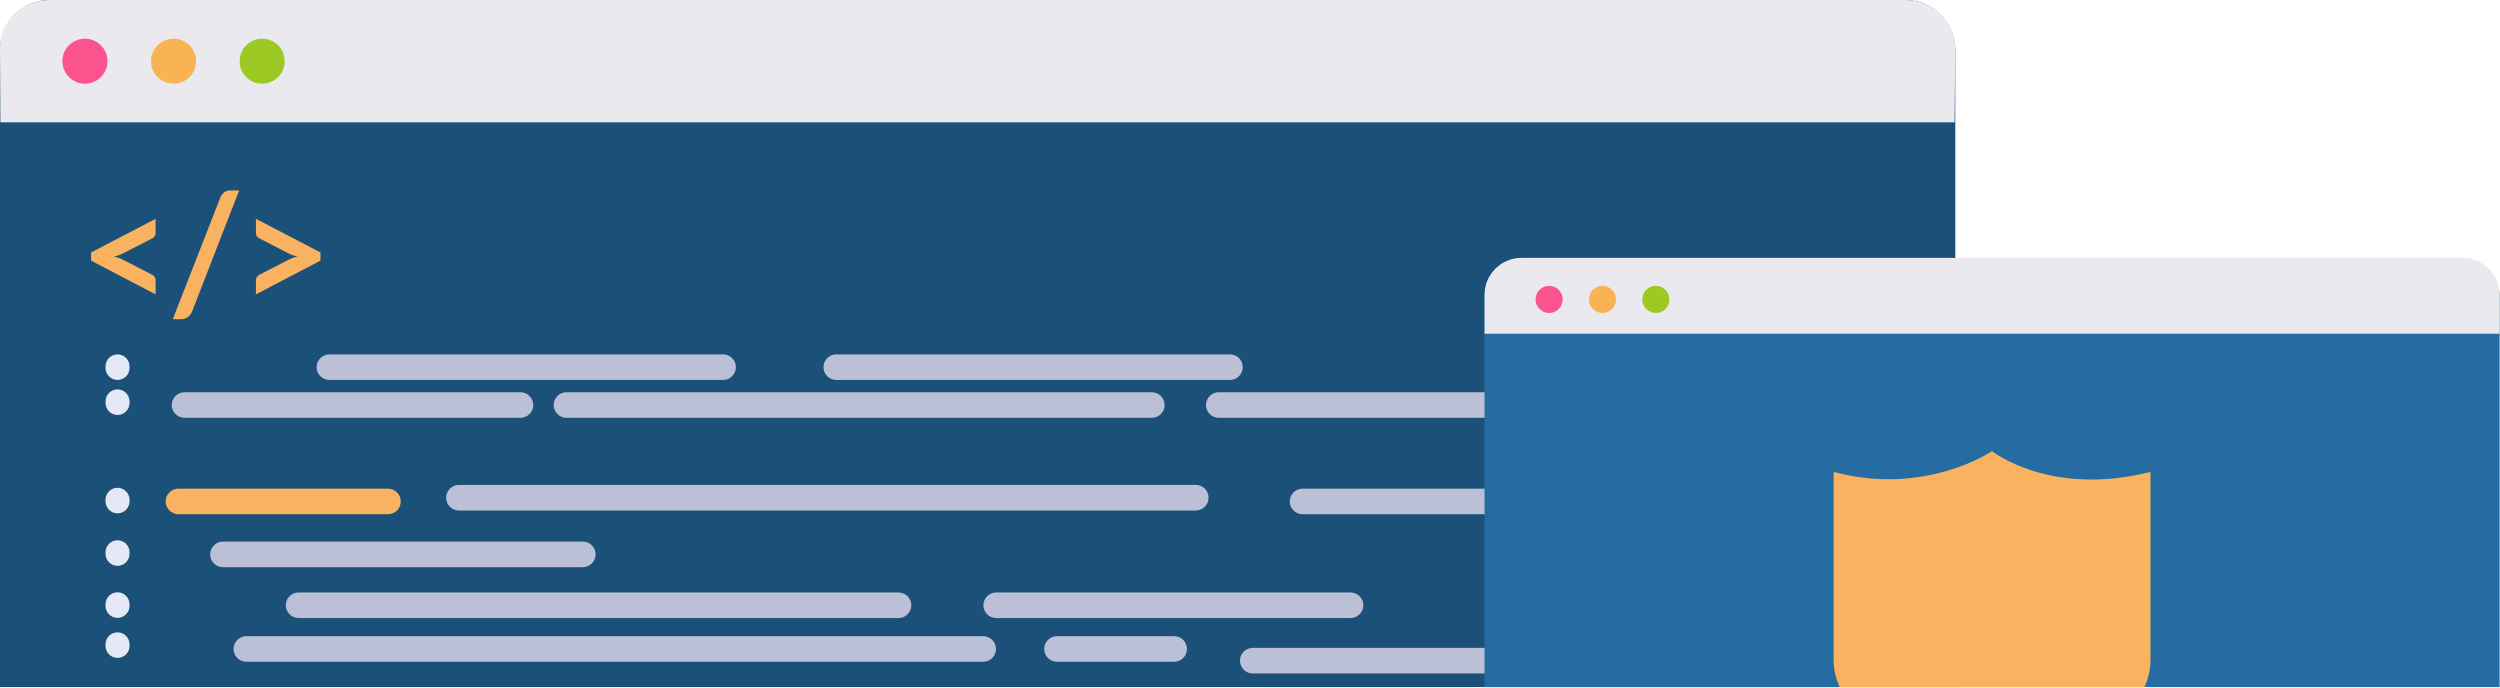
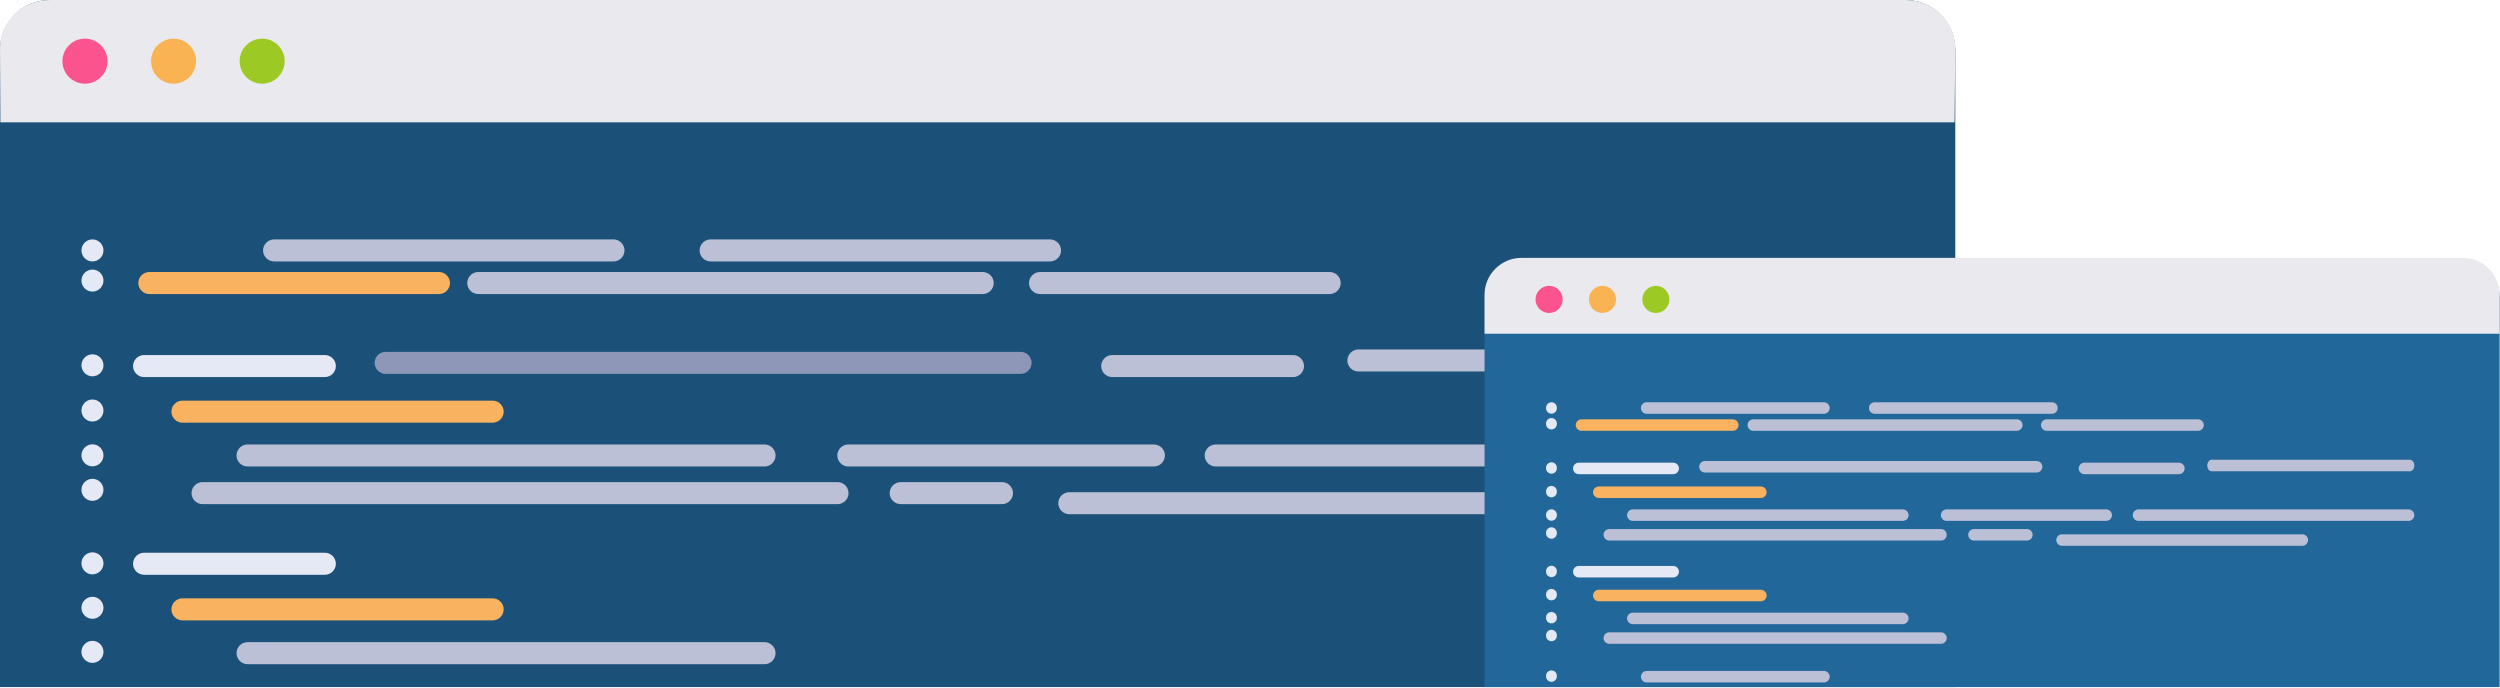
<svg xmlns="http://www.w3.org/2000/svg" width="100%" height="100%" viewBox="0 0 906 249" version="1.1" xml:space="preserve" style="fill-rule:evenodd;clip-rule:evenodd;stroke-linejoin:round;stroke-miterlimit:2;">
  <g id="Illustraton-13">
    <path id="Shape-683" d="M18,0l672.6,0c9.874,0 18,8.126 18,18l0,231l-708.6,0l0,-231c0,-9.874 8.124,-17.999 18,-18Z" style="fill:#1b5179;fill-rule:nonzero;" />
+     <g id="Code-4">
+       <path id="Shape-1042" d="M99.328,86.761l123,0c2.19,0 3.992,1.803 3.992,3.993c0,2.19 -1.802,3.992 -3.992,3.992l-123,0c-2.191,0 -3.993,-1.802 -3.993,-3.992c0,-2.19 1.802,-3.993 3.993,-3.993Z" style="fill:#bbc0d6;fill-rule:nonzero;" />
+       <path id="Shape-1043" d="M33.502,86.761l0.008,0c2.19,0 3.992,1.803 3.992,3.993c0,2.19 -1.802,3.992 -3.992,3.992c-0.002,0.001 -0.003,0.001 -0.004,0.001c-2.191,0 -3.993,-1.803 -3.993,-3.993c0,-2.189 1.8,-3.99 3.989,-3.993Z" style="fill:#e5e8f5;fill-rule:nonzero;" />
+       <path id="Shape-1044" d="M33.502,97.69l0.008,0c2.19,0 3.992,1.803 3.992,3.993c0,2.19 -1.802,3.992 -3.992,3.992c-0.002,0.001 -0.003,0.001 -0.004,0.001c-2.191,0 -3.993,-1.803 -3.993,-3.993c0,-2.189 1.8,-3.99 3.989,-3.993Z" style="fill:#e5e8f5;fill-rule:nonzero;" />
+       <path id="Shape-1045" d="M33.502,128.396l0.008,0c2.19,0 3.992,1.803 3.992,3.993c0,2.19 -1.802,3.992 -3.992,3.992c-0.002,0.001 -0.003,0.001 -0.004,0.001c-2.191,0 -3.993,-1.803 -3.993,-3.993c0,-2.189 1.8,-3.99 3.989,-3.993Z" style="fill:#e5e8f5;fill-rule:nonzero;" />
+       <path id="Shape-1046" d="M33.502,144.778l0.008,0c2.19,0 3.992,1.803 3.992,3.993c0,2.19 -1.802,3.992 -3.992,3.993c-0.002,0 -0.003,0 -0.004,0c-2.191,0 -3.993,-1.803 -3.993,-3.993c0,-2.189 1.8,-3.99 3.989,-3.993Z" style="fill:#e5e8f5;fill-rule:nonzero;" />
+       <path id="Shape-1047" d="M33.502,161.02l0.008,0c2.19,0 3.992,1.803 3.992,3.993c0,2.19 -1.802,3.992 -3.992,3.992c-0.002,0.001 -0.003,0.001 -0.004,0.001c-2.191,0 -3.993,-1.803 -3.993,-3.993c0,-2.189 1.8,-3.99 3.989,-3.993Z" style="fill:#e5e8f5;fill-rule:nonzero;" />
+       <path id="Shape-1048" d="M33.502,173.515l0.008,0c2.19,0 3.992,1.803 3.992,3.993c0,2.19 -1.802,3.992 -3.992,3.992c-0.002,0.001 -0.003,0.001 -0.004,0.001c-2.191,0 -3.993,-1.803 -3.993,-3.993c0,-2.189 1.8,-3.99 3.989,-3.993Z" style="fill:#e5e8f5;fill-rule:nonzero;" />
+       <path id="Shape-1049" d="M33.502,200.169l0.008,0c2.19,0 3.992,1.803 3.992,3.993c0,2.19 -1.802,3.992 -3.992,3.992c-0.002,0.001 -0.003,0.001 -0.004,0.001c-2.191,0 -3.993,-1.803 -3.993,-3.993c0,-2.189 1.8,-3.99 3.989,-3.993Z" style="fill:#e5e8f5;fill-rule:nonzero;" />
+       <path id="Shape-1050" d="M33.502,216.273l0.008,0c2.19,0 3.992,1.803 3.992,3.993c0,2.19 -1.802,3.992 -3.992,3.993c-0.002,0 -0.003,0 -0.004,0c-2.191,0 -3.993,-1.803 -3.993,-3.993c0,-2.189 1.8,-3.99 3.989,-3.993Z" style="fill:#e5e8f5;fill-rule:nonzero;" />
+       <path id="Shape-1051" d="M33.502,232.244l0.008,0c2.19,0 3.992,1.803 3.992,3.993c0,2.19 -1.802,3.992 -3.992,3.993c-0.002,0 -0.003,0 -0.004,0c-2.191,0 -3.993,-1.803 -3.993,-3.993c0,-2.189 1.8,-3.99 3.989,-3.993Z" style="fill:#e5e8f5;fill-rule:nonzero;" />
+       <path id="Shape-1061" d="M54.115,98.577l104.97,0c2.19,0 3.992,1.803 3.992,3.993c0,2.19 -1.802,3.992 -3.992,3.992l-104.97,0c-2.19,0 -3.992,-1.802 -3.992,-3.992c0,0 0,0 0,-0.001c0,-2.189 1.802,-3.992 3.992,-3.992Z" style="fill:#f9b25f;fill-rule:nonzero;" />
+       <path id="Shape-1062" d="M173.317,98.577l182.816,0c2.19,0 3.992,1.803 3.992,3.993c0,2.19 -1.802,3.992 -3.992,3.992l-182.816,0c-2.191,0 -3.993,-1.802 -3.993,-3.992c0,-2.19 1.802,-3.993 3.993,-3.993Z" style="fill:#bbc0d6;fill-rule:nonzero;" />
+       <path id="Shape-1063" d="M52.208,128.667l65.522,0c2.19,0 3.992,1.803 3.992,3.993c0,2.19 -1.802,3.992 -3.992,3.993l-65.522,0c-2.191,0 -3.993,-1.803 -3.993,-3.993c0,-2.19 1.802,-3.993 3.993,-3.993Z" style="fill:#e5e8f5;fill-rule:nonzero;" />
+       <path id="Shape-1064" d="M66.114,145.192l112.434,-0.001c2.19,0 3.992,1.803 3.992,3.993c0,2.19 -1.802,3.992 -3.992,3.993l-112.434,0c-2.191,0 -3.993,-1.803 -3.993,-3.993c0,-2.19 1.802,-3.993 3.993,-3.993Z" style="fill:#f9b25f;fill-rule:nonzero;" />
+       <path id="Shape-1065" d="M89.711,161.073l187.36,-0.001c2.19,0 3.992,1.803 3.992,3.993c0,2.19 -1.802,3.993 -3.992,3.993l-187.36,0c-2.191,0 -3.993,-1.803 -3.993,-3.993c0,-2.19 1.802,-3.993 3.993,-3.993Z" style="fill:#bbc0d6;fill-rule:nonzero;" />
+       <path id="Shape-1066" d="M307.436,161.073l110.731,-0.001c2.19,0 3.992,1.803 3.992,3.993c0,2.19 -1.802,3.993 -3.992,3.993l-110.731,0c-2.191,0 -3.993,-1.803 -3.993,-3.993c0,-2.19 1.802,-3.993 3.993,-3.993Z" style="fill:#bbc0d6;fill-rule:nonzero;" />
+       <path id="Shape-1067" d="M73.412,174.714l230.108,0c2.19,0 3.992,1.803 3.992,3.993c0,2.19 -1.802,3.993 -3.992,3.993l-230.108,0c-2.191,0 -3.993,-1.803 -3.993,-3.993c0,-2.19 1.802,-3.993 3.993,-3.993Z" style="fill:#bbc0d6;fill-rule:nonzero;" />
+       <path id="Shape-1068" d="M326.411,174.714l36.708,0c2.19,0 3.992,1.803 3.992,3.993c0,2.19 -1.802,3.993 -3.992,3.993l-36.708,0c-2.191,0 -3.993,-1.803 -3.993,-3.993c0,-2.19 1.802,-3.993 3.993,-3.993Z" style="fill:#bbc0d6;fill-rule:nonzero;" />
+       <path id="Shape-1069" d="M257.533,86.761l123,0c2.19,0 3.992,1.803 3.992,3.993c0,2.19 -1.802,3.992 -3.992,3.992l-123,0c-2.191,0 -3.993,-1.802 -3.993,-3.992c0,-2.19 1.802,-3.993 3.993,-3.993Z" style="fill:#bbc0d6;fill-rule:nonzero;" />
+       <path id="Shape-1070" d="M376.904,98.577l104.97,0c2.19,0 3.992,1.803 3.992,3.993c0,2.19 -1.802,3.992 -3.992,3.992l-104.97,0c-2.19,0 -3.992,-1.802 -3.992,-3.992c0,0 0,0 0,-0.001c0,-2.189 1.802,-3.992 3.992,-3.992Z" style="fill:#bbc0d6;fill-rule:nonzero;" />
+       <path id="Shape-1071" d="M492.279,126.645l182.816,0c2.19,0 3.992,1.803 3.992,3.993c0,2.19 -1.802,3.992 -3.992,3.992l-182.816,0c-2.191,0 -3.993,-1.802 -3.993,-3.992c0,-2.19 1.802,-3.993 3.993,-3.993Z" style="fill:#bbc0d6;fill-rule:nonzero;" />
+       <path id="Shape-1072" d="M403.065,128.667l65.522,0c2.19,0 3.992,1.803 3.992,3.993c0,2.19 -1.802,3.992 -3.992,3.993l-65.522,0c-2.191,0 -3.993,-1.803 -3.993,-3.993c0,-2.19 1.802,-3.993 3.993,-3.993Z" style="fill:#bbc0d6;fill-rule:nonzero;" />
+       <path id="Shape-1073" d="M387.52,178.363l166.676,0c2.19,0 3.992,1.803 3.992,3.993c0,2.19 -1.802,3.993 -3.992,3.993l-166.676,0c-2.191,0 -3.993,-1.803 -3.993,-3.993c0,-2.19 1.802,-3.993 3.993,-3.993Z" style="fill:#bbc0d6;fill-rule:nonzero;" />
+       <path id="Shape-1074" d="M440.568,161.073l187.36,-0.001c2.19,0 3.992,1.803 3.992,3.993c0,2.19 -1.802,3.993 -3.992,3.993l-187.36,0c-2.191,0 -3.993,-1.803 -3.993,-3.993c0,-2.19 1.802,-3.993 3.993,-3.993Z" style="fill:#bbc0d6;fill-rule:nonzero;" />
+       <path id="Shape-1075" d="M139.756,127.508l230.108,0c2.19,0 3.992,1.803 3.992,3.993c0,2.19 -1.802,3.992 -3.992,3.992l-230.108,0c-2.191,0 -3.993,-1.802 -3.993,-3.992c0,-2.19 1.802,-3.993 3.993,-3.993Z" style="fill:#8f97b9;fill-rule:nonzero;" />
+       <path id="Shape-1076" d="M52.208,200.313l65.522,-0.001c2.19,0 3.992,1.803 3.992,3.993c0,2.19 -1.802,3.993 -3.992,3.993l-65.522,0c-2.191,0 -3.993,-1.803 -3.993,-3.993c0,-2.19 1.802,-3.993 3.993,-3.993Z" style="fill:#e5e8f5;fill-rule:nonzero;" />
+       <path id="Shape-1077" d="M66.114,216.836l112.434,0c2.19,0 3.992,1.803 3.992,3.993c0,2.19 -1.802,3.992 -3.992,3.992l-112.434,0c-2.19,0 -3.992,-1.802 -3.992,-3.992c0,0 0,0 0,-0.001c0,-2.189 1.802,-3.992 3.992,-3.992Z" style="fill:#f9b25f;fill-rule:nonzero;" />
+       <path id="Shape-1078" d="M89.711,232.717l187.36,0c2.19,0 3.992,1.803 3.992,3.993c0,2.19 -1.802,3.992 -3.992,3.992l-187.36,0c-2.191,0 -3.993,-1.802 -3.993,-3.992c0,-2.19 1.802,-3.993 3.993,-3.993Z" style="fill:#bbc0d6;fill-rule:nonzero;" />
+     </g>
    <g id="Browser-3">
      <path id="Shape-684" d="M0.149,44.343l-0.149,-26.976c0,-9.552 8.121,-17.367 18.047,-17.367l672.5,0c9.926,0 18.047,7.815 18.047,17.367l-0.255,26.976l-708.19,0Z" style="fill:#eae9ed;fill-rule:nonzero;" />
      <circle id="Shape-685" cx="30.787" cy="22.172" r="8.163" style="fill:#fa538d;" />
      <circle id="Shape-686" cx="62.896" cy="22.172" r="8.163" style="fill:#fab353;" />
      <circle id="Shape-687" cx="95.004" cy="22.172" r="8.163" style="fill:#9dc925;" />
-       <g id="Content-8">
-         <g id="Shape-689">
-           <path id="Path_3380" d="M32.997,91.499l23.385,-12.194l0,5.2c0.002,0.38 -0.102,0.754 -0.3,1.078c-0.242,0.364 -0.58,0.655 -0.975,0.841l-10.718,5.491c-0.461,0.24 -0.94,0.442 -1.432,0.605c-0.503,0.167 -1.039,0.32 -1.609,0.459c0.57,0.137 1.107,0.29 1.609,0.457c0.492,0.163 0.971,0.366 1.432,0.605l10.718,5.521c0.395,0.186 0.732,0.477 0.975,0.841c0.198,0.325 0.302,0.698 0.3,1.078l0,5.2l-23.385,-12.229l0,-2.953Z" style="fill:#f9b25f;fill-rule:nonzero;" />
-           <path id="Path_3381" d="M69.579,112.963c-0.163,0.427 -0.392,0.826 -0.679,1.182c-0.269,0.328 -0.588,0.612 -0.945,0.841c-0.349,0.224 -0.726,0.398 -1.122,0.517c-0.373,0.115 -0.761,0.175 -1.151,0.177l-3.071,0l17.243,-44.111c0.286,-0.761 0.789,-1.422 1.447,-1.9c0.668,-0.455 1.464,-0.688 2.273,-0.665l3.1,0l-17.095,43.959Z" style="fill:#f9b25f;fill-rule:nonzero;" />
-           <path id="Path_3382" d="M92.755,106.678l0,-5.2c-0.004,-0.38 0.098,-0.753 0.295,-1.078c0.242,-0.364 0.579,-0.655 0.975,-0.841l10.718,-5.521c0.969,-0.469 1.989,-0.826 3.041,-1.062c-0.572,-0.137 -1.108,-0.29 -1.61,-0.459c-0.493,-0.163 -0.971,-0.365 -1.431,-0.605l-10.718,-5.491c-0.396,-0.186 -0.734,-0.477 -0.975,-0.841c-0.197,-0.325 -0.3,-0.698 -0.295,-1.078l0,-5.2l23.384,12.194l0,2.952l-23.384,12.23Z" style="fill:#f9b25f;fill-rule:nonzero;" />
-         </g>
-         <path id="Shape-690" d="M119.303,128.427l142.814,0c2.517,0.037 4.567,2.118 4.567,4.636c0,2.517 -2.05,4.598 -4.567,4.635l-142.814,0c-2.518,-0.037 -4.568,-2.118 -4.568,-4.635c0,-2.518 2.05,-4.599 4.568,-4.636Z" style="fill:#bbc0d6;fill-rule:nonzero;" />
-         <path id="Shape-691" d="M42.592,128.427c2.389,0 4.356,1.966 4.356,4.356l0,0.559c0,2.39 -1.967,4.356 -4.356,4.356c-2.39,0 -4.356,-1.966 -4.356,-4.356l0,-0.559c0,-2.39 1.966,-4.356 4.356,-4.356Z" style="fill:#e5e8f5;fill-rule:nonzero;" />
-         <path id="Shape-692" d="M42.592,141.117c2.389,0 4.356,1.966 4.356,4.356l0,0.559c0,2.39 -1.967,4.356 -4.356,4.356c-2.39,0 -4.356,-1.966 -4.356,-4.356l0,-0.559c0,-2.39 1.966,-4.356 4.356,-4.356Z" style="fill:#e5e8f5;fill-rule:nonzero;" />
-         <path id="Shape-693" d="M42.592,176.77c2.389,0 4.356,1.966 4.356,4.356l0,0.559c0,2.39 -1.967,4.356 -4.356,4.356c-2.39,0 -4.356,-1.966 -4.356,-4.356l0,-0.559c0,-2.39 1.966,-4.356 4.356,-4.356Z" style="fill:#e5e8f5;fill-rule:nonzero;" />
-         <path id="Shape-694" d="M42.592,195.791c2.389,0 4.356,1.966 4.356,4.356l0,0.559c0,2.39 -1.967,4.356 -4.356,4.356c-2.39,0 -4.356,-1.966 -4.356,-4.356l0,-0.559c0,-2.39 1.966,-4.356 4.356,-4.356Z" style="fill:#e5e8f5;fill-rule:nonzero;" />
-         <path id="Shape-695" d="M42.592,214.651c2.389,0 4.356,1.966 4.356,4.356l0,0.559c0,2.39 -1.967,4.356 -4.356,4.356c-2.39,0 -4.356,-1.966 -4.356,-4.356l0,-0.559c0,-2.39 1.966,-4.356 4.356,-4.356Z" style="fill:#e5e8f5;fill-rule:nonzero;" />
-         <path id="Shape-696" d="M42.592,229.158c2.389,0 4.356,1.966 4.356,4.356l0,0.559c0,2.39 -1.967,4.356 -4.356,4.356c-2.39,0 -4.356,-1.966 -4.356,-4.356l0,-0.559c0,-2.39 1.966,-4.356 4.356,-4.356Z" style="fill:#e5e8f5;fill-rule:nonzero;" />
-         <path id="Shape-703" d="M66.807,142.146l121.882,0c2.517,0.037 4.567,2.118 4.567,4.636c0,2.517 -2.05,4.598 -4.567,4.635l-121.882,0c-2.518,-0.037 -4.568,-2.118 -4.568,-4.635c0,-2.518 2.05,-4.599 4.568,-4.636Z" style="fill:#bbc0d6;fill-rule:nonzero;" />
-         <path id="Shape-704" d="M205.214,142.146l212.27,0c2.517,0.037 4.567,2.118 4.567,4.636c0,2.517 -2.05,4.598 -4.567,4.635l-212.27,0c-2.518,-0.037 -4.568,-2.118 -4.568,-4.635c0,-2.518 2.05,-4.599 4.568,-4.636Z" style="fill:#bbc0d6;fill-rule:nonzero;" />
-         <path id="Shape-705" d="M64.592,177.085l76.078,0c2.517,0.037 4.567,2.118 4.567,4.636c0,2.517 -2.05,4.598 -4.567,4.635l-76.078,0c-2.518,-0.037 -4.568,-2.118 -4.568,-4.635c0,-2.518 2.05,-4.599 4.568,-4.636Z" style="fill:#f9b25f;fill-rule:nonzero;" />
-         <path id="Shape-706" d="M80.738,196.271l130.548,0c2.517,0.037 4.567,2.118 4.567,4.636c0,2.517 -2.05,4.598 -4.567,4.635l-130.548,0c-2.518,-0.037 -4.568,-2.118 -4.568,-4.635c0,-2.518 2.05,-4.599 4.568,-4.636Z" style="fill:#bbc0d6;fill-rule:nonzero;" />
-         <path id="Shape-707" d="M108.137,214.711l217.547,0c2.517,0.037 4.567,2.118 4.567,4.636c0,2.517 -2.05,4.598 -4.567,4.635l-217.547,0c-2.518,-0.037 -4.568,-2.118 -4.568,-4.635c0,-2.518 2.05,-4.599 4.568,-4.636Z" style="fill:#bbc0d6;fill-rule:nonzero;" />
-         <path id="Shape-708" d="M360.941,214.711l128.571,0c2.517,0.037 4.567,2.118 4.567,4.636c0,2.517 -2.05,4.598 -4.567,4.635l-128.571,0c-2.518,-0.037 -4.568,-2.118 -4.568,-4.635c0,-2.518 2.05,-4.599 4.568,-4.636Z" style="fill:#bbc0d6;fill-rule:nonzero;" />
-         <path id="Shape-709" d="M89.212,230.55l267.18,0c2.517,0.037 4.567,2.118 4.567,4.636c0,2.517 -2.05,4.598 -4.567,4.635l-267.181,0c-2.517,-0.037 -4.567,-2.118 -4.567,-4.635c0,-2.518 2.05,-4.599 4.567,-4.636l0.001,0Z" style="fill:#bbc0d6;fill-rule:nonzero;" />
-         <path id="Shape-710" d="M382.974,230.55l42.62,0c2.518,0.037 4.568,2.118 4.568,4.636c0,2.517 -2.05,4.598 -4.567,4.635l-42.621,0c-2.518,-0.037 -4.568,-2.118 -4.568,-4.635c0,-2.518 2.05,-4.599 4.567,-4.636l0.001,0Z" style="fill:#bbc0d6;fill-rule:nonzero;" />
-         <path id="Shape-711" d="M302.997,128.427l142.814,0c2.517,0.037 4.567,2.118 4.567,4.636c0,2.517 -2.05,4.598 -4.567,4.635l-142.815,0c-2.517,-0.037 -4.567,-2.118 -4.567,-4.635c0,-2.518 2.05,-4.599 4.567,-4.636l0.001,0Z" style="fill:#bbc0d6;fill-rule:nonzero;" />
-         <path id="Shape-712" d="M441.602,142.146l121.882,0c2.517,0.037 4.567,2.118 4.567,4.636c0,2.517 -2.05,4.598 -4.567,4.635l-121.882,0c-2.518,-0.037 -4.568,-2.118 -4.568,-4.635c0,-2.518 2.05,-4.599 4.568,-4.636Z" style="fill:#bbc0d6;fill-rule:nonzero;" />
-         <path id="Shape-713" d="M471.978,177.085l76.077,0c2.518,0.037 4.568,2.118 4.568,4.636c0,2.517 -2.05,4.598 -4.567,4.635l-76.079,0c-2.517,-0.037 -4.567,-2.118 -4.567,-4.635c0,-2.518 2.05,-4.599 4.567,-4.636l0.001,0Z" style="fill:#bbc0d6;fill-rule:nonzero;" />
-         <path id="Shape-714" d="M453.928,234.788l193.529,0c2.517,0.037 4.567,2.118 4.567,4.636c0,2.517 -2.05,4.598 -4.567,4.635l-193.529,0c-2.518,-0.037 -4.568,-2.118 -4.568,-4.635c0,-2.518 2.05,-4.599 4.567,-4.636l0.001,0Z" style="fill:#bbc0d6;fill-rule:nonzero;" />
-         <path id="Shape-715" d="M166.245,175.738l267.18,0c2.517,0.037 4.567,2.118 4.567,4.636c0,2.517 -2.05,4.598 -4.567,4.635l-267.18,0c-2.518,-0.037 -4.568,-2.118 -4.568,-4.635c0,-2.518 2.05,-4.599 4.568,-4.636Z" style="fill:#bbc0d6;fill-rule:nonzero;" />
-       </g>
    </g>
-     <path id="Shape-740" d="M551.905,93.787l340.056,0c7.628,0 13.904,6.277 13.904,13.904l0,141.309l-367.865,0l0,-141.309c0,-7.627 6.277,-13.904 13.905,-13.904Z" style="fill:#246ca1;fill-rule:nonzero;" />
+     <path id="Shape-740" d="M551.905,93.787l340.056,0c7.628,0 13.904,6.277 13.904,13.904l0,141.309l-367.865,0l0,-141.309c0,-7.627 6.277,-13.904 13.905,-13.904Z" style="fill:#22679a;fill-rule:nonzero;" />
    <g id="Browser-7">
      <path id="Shape-741" d="M538,120.947l0,-14.194c0.021,-7.288 6.011,-13.278 13.298,-13.3l341.266,0c7.288,0.021 13.279,6.012 13.3,13.3l0,14.194l-367.864,0Z" style="fill:#eae9ed;fill-rule:nonzero;" />
      <circle id="Shape-742" cx="561.397" cy="108.508" r="4.918" style="fill:#fa538d;" />
      <circle id="Shape-743" cx="580.74" cy="108.508" r="4.918" style="fill:#fab353;" />
      <circle id="Shape-744" cx="600.082" cy="108.508" r="4.918" style="fill:#9dc925;" />
-       <g id="Group_5020" />
    </g>
-     <path id="Path_3399" d="M666.711,249c-1.404,-3.134 -2.2,-6.368 -2.2,-9.673l0,-68.32c33.195,8.952 57.417,-7.509 57.417,-7.509c0,0 20.975,16.728 57.415,7.509l0,68.322c0.001,3.304 -0.793,6.537 -2.195,9.671l-110.437,0Z" style="fill:#f9b25f;fill-rule:nonzero;" />
+     <g id="Code-5">
+       <path id="Shape-1092" d="M596.753,145.785l64.246,0c1.144,0 2.086,0.941 2.086,2.085c0,1.144 -0.942,2.086 -2.086,2.086l-64.246,0c-1.144,0 -2.085,-0.942 -2.085,-2.086c0,-1.144 0.941,-2.085 2.085,-2.085Z" style="fill:#bbc0d6;fill-rule:nonzero;" />
+       <path id="Shape-1093" d="M562.245,145.785c1.075,0 1.96,0.885 1.96,1.96l0,0.251c-0.018,1.063 -0.897,1.927 -1.96,1.927c-1.063,0 -1.942,-0.864 -1.96,-1.927l0,-0.251c0,-1.075 0.885,-1.96 1.96,-1.96Z" style="fill:#e5e8f5;fill-rule:nonzero;" />
+       <path id="Shape-1094" d="M562.245,151.494c1.075,0 1.96,0.885 1.96,1.959l0,0.252c-0.018,1.063 -0.897,1.927 -1.96,1.927c-1.063,0 -1.942,-0.865 -1.96,-1.928l0,-0.251c0,-1.075 0.885,-1.959 1.96,-1.959Z" style="fill:#e5e8f5;fill-rule:nonzero;" />
+       <path id="Shape-1095" d="M562.245,167.532c1.075,0 1.96,0.885 1.96,1.96l0,0.251c-0.018,1.063 -0.897,1.927 -1.96,1.927c-1.063,0 -1.942,-0.864 -1.96,-1.927l0,-0.251c0,-1.075 0.885,-1.96 1.96,-1.96Z" style="fill:#e5e8f5;fill-rule:nonzero;" />
+       <path id="Shape-1096" d="M562.245,176.089c1.075,0 1.96,0.884 1.96,1.959l0,0.252c-0.018,1.063 -0.897,1.927 -1.96,1.927c-1.063,0 -1.942,-0.865 -1.96,-1.928l0,-0.251c0,-1.075 0.885,-1.959 1.96,-1.959Z" style="fill:#e5e8f5;fill-rule:nonzero;" />
+       <path id="Shape-1097" d="M562.245,184.573c1.075,0 1.96,0.885 1.96,1.96l0,0.251c-0.018,1.063 -0.897,1.927 -1.96,1.927c-1.063,0 -1.942,-0.864 -1.96,-1.927l0,-0.251c0,-1.075 0.885,-1.96 1.96,-1.96Z" style="fill:#e5e8f5;fill-rule:nonzero;" />
+       <path id="Shape-1098" d="M562.245,191.099c1.075,0.001 1.96,0.885 1.96,1.96l0,0.252c-0.018,1.062 -0.897,1.927 -1.96,1.927c-1.063,0 -1.942,-0.865 -1.96,-1.928l0,-0.251c0,-1.075 0.885,-1.96 1.96,-1.96Z" style="fill:#e5e8f5;fill-rule:nonzero;" />
+       <path id="Shape-1099" d="M562.245,205.022c1.075,0 1.96,0.885 1.96,1.959l0,0.252c-0.018,1.063 -0.897,1.927 -1.96,1.927c-1.063,0 -1.942,-0.865 -1.96,-1.928l0,-0.251c0,-1.075 0.885,-1.959 1.96,-1.959Z" style="fill:#e5e8f5;fill-rule:nonzero;" />
+       <path id="Shape-1100" d="M562.245,213.433c1.075,0.001 1.96,0.885 1.96,1.96l0,0.252c-0.018,1.062 -0.897,1.927 -1.96,1.927c-1.063,0 -1.942,-0.865 -1.96,-1.928l0,-0.251c0,-1.075 0.885,-1.96 1.96,-1.96Z" style="fill:#e5e8f5;fill-rule:nonzero;" />
+       <path id="Shape-1101" d="M562.245,221.775c1.075,0 1.96,0.885 1.96,1.96l0,0.251c-0.018,1.063 -0.897,1.928 -1.96,1.928c-1.063,0 -1.942,-0.865 -1.96,-1.928l0,-0.251c0,-1.075 0.885,-1.96 1.96,-1.96Z" style="fill:#e5e8f5;fill-rule:nonzero;" />
+       <path id="Shape-1102" d="M562.245,228.242c1.075,0 1.96,0.885 1.96,1.959l0,0.252c-0.018,1.063 -0.897,1.927 -1.96,1.927c-1.063,0 -1.942,-0.865 -1.96,-1.928l0,-0.251c0,-1.075 0.885,-1.959 1.96,-1.959Z" style="fill:#e5e8f5;fill-rule:nonzero;" />
+       <path id="Shape-1103" d="M562.245,242.951c1.075,0.001 1.96,0.885 1.96,1.96l0,0.252c-0.018,1.062 -0.897,1.927 -1.96,1.927c-1.063,0 -1.942,-0.865 -1.96,-1.928l0,-0.251c0,-1.075 0.885,-1.96 1.96,-1.96Z" style="fill:#e5e8f5;fill-rule:nonzero;" />
+       <path id="Shape-1111" d="M573.138,151.957l54.829,0c1.144,0 2.085,0.941 2.085,2.085c0,1.144 -0.941,2.085 -2.085,2.085l-54.829,0c-1.144,0 -2.086,-0.941 -2.086,-2.085c0,-1.144 0.942,-2.085 2.086,-2.085Z" style="fill:#f9b25f;fill-rule:nonzero;" />
+       <path id="Shape-1112" d="M635.4,151.957l95.491,0c1.144,0 2.085,0.941 2.085,2.085c0,1.144 -0.941,2.085 -2.085,2.085l-95.491,0c-1.143,0 -2.085,-0.941 -2.085,-2.085c0,-1.144 0.942,-2.085 2.085,-2.085Z" style="fill:#bbc0d6;fill-rule:nonzero;" />
+       <path id="Shape-1113" d="M572.141,167.674l34.225,0c1.144,0 2.085,0.941 2.085,2.085c0,1.144 -0.941,2.085 -2.085,2.085l-34.225,0c-1.144,0 -2.085,-0.941 -2.085,-2.085c0,-1.144 0.941,-2.085 2.085,-2.085Z" style="fill:#e5e8f5;fill-rule:nonzero;" />
+       <path id="Shape-1114" d="M579.405,176.305l58.727,0c1.144,0 2.085,0.941 2.085,2.085c0,1.144 -0.941,2.086 -2.085,2.086l-58.727,0c-1.144,0 -2.085,-0.942 -2.085,-2.086c0,-1.144 0.941,-2.085 2.085,-2.085Z" style="fill:#f9b25f;fill-rule:nonzero;" />
+       <path id="Shape-1115" d="M591.73,184.6l97.865,0c1.144,0 2.085,0.941 2.085,2.085c0,1.144 -0.941,2.086 -2.085,2.086l-97.865,0c-1.144,0 -2.085,-0.942 -2.085,-2.086c0,-1.144 0.941,-2.085 2.085,-2.085Z" style="fill:#bbc0d6;fill-rule:nonzero;" />
+       <path id="Shape-1116" d="M705.455,184.6l57.838,0c1.144,0 2.086,0.941 2.086,2.085c0,1.144 -0.942,2.086 -2.086,2.086l-57.838,0c-1.144,0 -2.085,-0.942 -2.085,-2.086c0,-1.144 0.941,-2.085 2.085,-2.085Z" style="fill:#bbc0d6;fill-rule:nonzero;" />
+       <path id="Shape-1117" d="M583.217,191.726l120.191,0c1.144,0 2.085,0.941 2.085,2.085c0,1.144 -0.941,2.085 -2.085,2.085l-120.191,0c-1.144,0 -2.086,-0.941 -2.086,-2.085c0,-1.144 0.942,-2.085 2.086,-2.085Z" style="fill:#bbc0d6;fill-rule:nonzero;" />
+       <path id="Shape-1118" d="M715.366,191.726l19.173,0c1.144,0 2.085,0.941 2.085,2.085c0,1.144 -0.941,2.085 -2.085,2.085l-19.173,0c-1.144,0 -2.085,-0.941 -2.085,-2.085c0,-1.144 0.941,-2.085 2.085,-2.085Z" style="fill:#bbc0d6;fill-rule:nonzero;" />
+       <path id="Shape-1119" d="M679.389,145.785l64.246,0c1.144,0 2.085,0.941 2.085,2.085c0,1.144 -0.941,2.086 -2.085,2.086l-64.246,0c-1.144,0 -2.085,-0.942 -2.085,-2.086c0,-1.144 0.941,-2.085 2.085,-2.085Z" style="fill:#bbc0d6;fill-rule:nonzero;" />
+       <path id="Shape-1120" d="M741.741,151.957l54.829,0c1.144,0 2.085,0.941 2.085,2.085c0,1.144 -0.941,2.085 -2.085,2.085l-54.829,0c-1.144,0 -2.086,-0.941 -2.086,-2.085c0,-1.144 0.942,-2.085 2.086,-2.085Z" style="fill:#bbc0d6;fill-rule:nonzero;" />
+       <path id="Shape-1121" d="M801.488,166.618l71.886,0c0.861,0 1.57,0.941 1.57,2.085c0,1.144 -0.709,2.086 -1.57,2.086l-71.886,0c-0.861,0 -1.569,-0.942 -1.569,-2.086c0,-1.144 0.708,-2.085 1.569,-2.085Z" style="fill:#bbc0d6;fill-rule:nonzero;" />
+       <path id="Shape-1122" d="M755.405,167.674l34.224,0c1.144,0 2.086,0.941 2.086,2.085c0,1.144 -0.942,2.085 -2.086,2.085l-34.224,0c-1.144,0 -2.085,-0.941 -2.085,-2.085c0,-1.144 0.941,-2.085 2.085,-2.085Z" style="fill:#bbc0d6;fill-rule:nonzero;" />
+       <path id="Shape-1123" d="M747.286,193.632l87.059,0c1.144,0 2.086,0.941 2.086,2.085c0,1.144 -0.942,2.085 -2.086,2.085l-87.059,0c-1.144,0 -2.086,-0.941 -2.086,-2.085c0,-1.144 0.942,-2.085 2.086,-2.085Z" style="fill:#bbc0d6;fill-rule:nonzero;" />
+       <path id="Shape-1124" d="M774.994,184.6l97.864,0c1.144,0 2.086,0.941 2.086,2.085c0,1.144 -0.942,2.086 -2.086,2.086l-97.864,0c-1.144,0 -2.085,-0.942 -2.085,-2.086c0,-1.144 0.941,-2.085 2.085,-2.085Z" style="fill:#bbc0d6;fill-rule:nonzero;" />
+       <path id="Shape-1125" d="M617.87,167.068l120.192,0c1.144,0 2.085,0.942 2.085,2.086c0,1.144 -0.941,2.085 -2.085,2.085l-120.192,0c-1.144,0 -2.085,-0.941 -2.085,-2.085c0,-1.144 0.941,-2.086 2.085,-2.086Z" style="fill:#bbc0d6;fill-rule:nonzero;" />
+       <path id="Shape-1126" d="M572.141,205.096l34.225,0c1.144,0 2.085,0.942 2.085,2.086c0,1.144 -0.941,2.085 -2.085,2.085l-34.225,0c-1.144,0 -2.085,-0.941 -2.085,-2.085c0,-1.144 0.941,-2.086 2.085,-2.086Z" style="fill:#e5e8f5;fill-rule:nonzero;" />
+       <path id="Shape-1127" d="M579.405,213.727l58.727,0c1.144,0 2.085,0.942 2.085,2.086c0,1.144 -0.941,2.085 -2.085,2.085l-58.727,0c-1.144,0 -2.085,-0.941 -2.085,-2.085c0,-1.144 0.941,-2.086 2.085,-2.086Z" style="fill:#f9b25f;fill-rule:nonzero;" />
+       <path id="Shape-1128" d="M591.73,222.022l97.865,0c1.144,0 2.085,0.942 2.085,2.086c0,1.144 -0.941,2.085 -2.085,2.085l-97.865,0c-1.144,0 -2.085,-0.941 -2.085,-2.085c0,-1.144 0.941,-2.086 2.085,-2.086Z" style="fill:#bbc0d6;fill-rule:nonzero;" />
+       <path id="Shape-1129" d="M583.217,229.148l120.191,0c1.144,0 2.085,0.941 2.085,2.085c0,1.144 -0.941,2.086 -2.085,2.086l-120.191,0c-1.144,0 -2.086,-0.942 -2.086,-2.086c0,-1.144 0.942,-2.085 2.086,-2.085Z" style="fill:#bbc0d6;fill-rule:nonzero;" />
+       <path id="Shape-1130" d="M596.753,243.156l64.246,0c1.144,0 2.086,0.941 2.086,2.085c0,1.144 -0.942,2.086 -2.086,2.086l-64.246,0c-1.144,0 -2.085,-0.942 -2.085,-2.086c0,-1.144 0.941,-2.085 2.085,-2.085Z" style="fill:#bbc0d6;fill-rule:nonzero;" />
+     </g>
  </g>
</svg>
